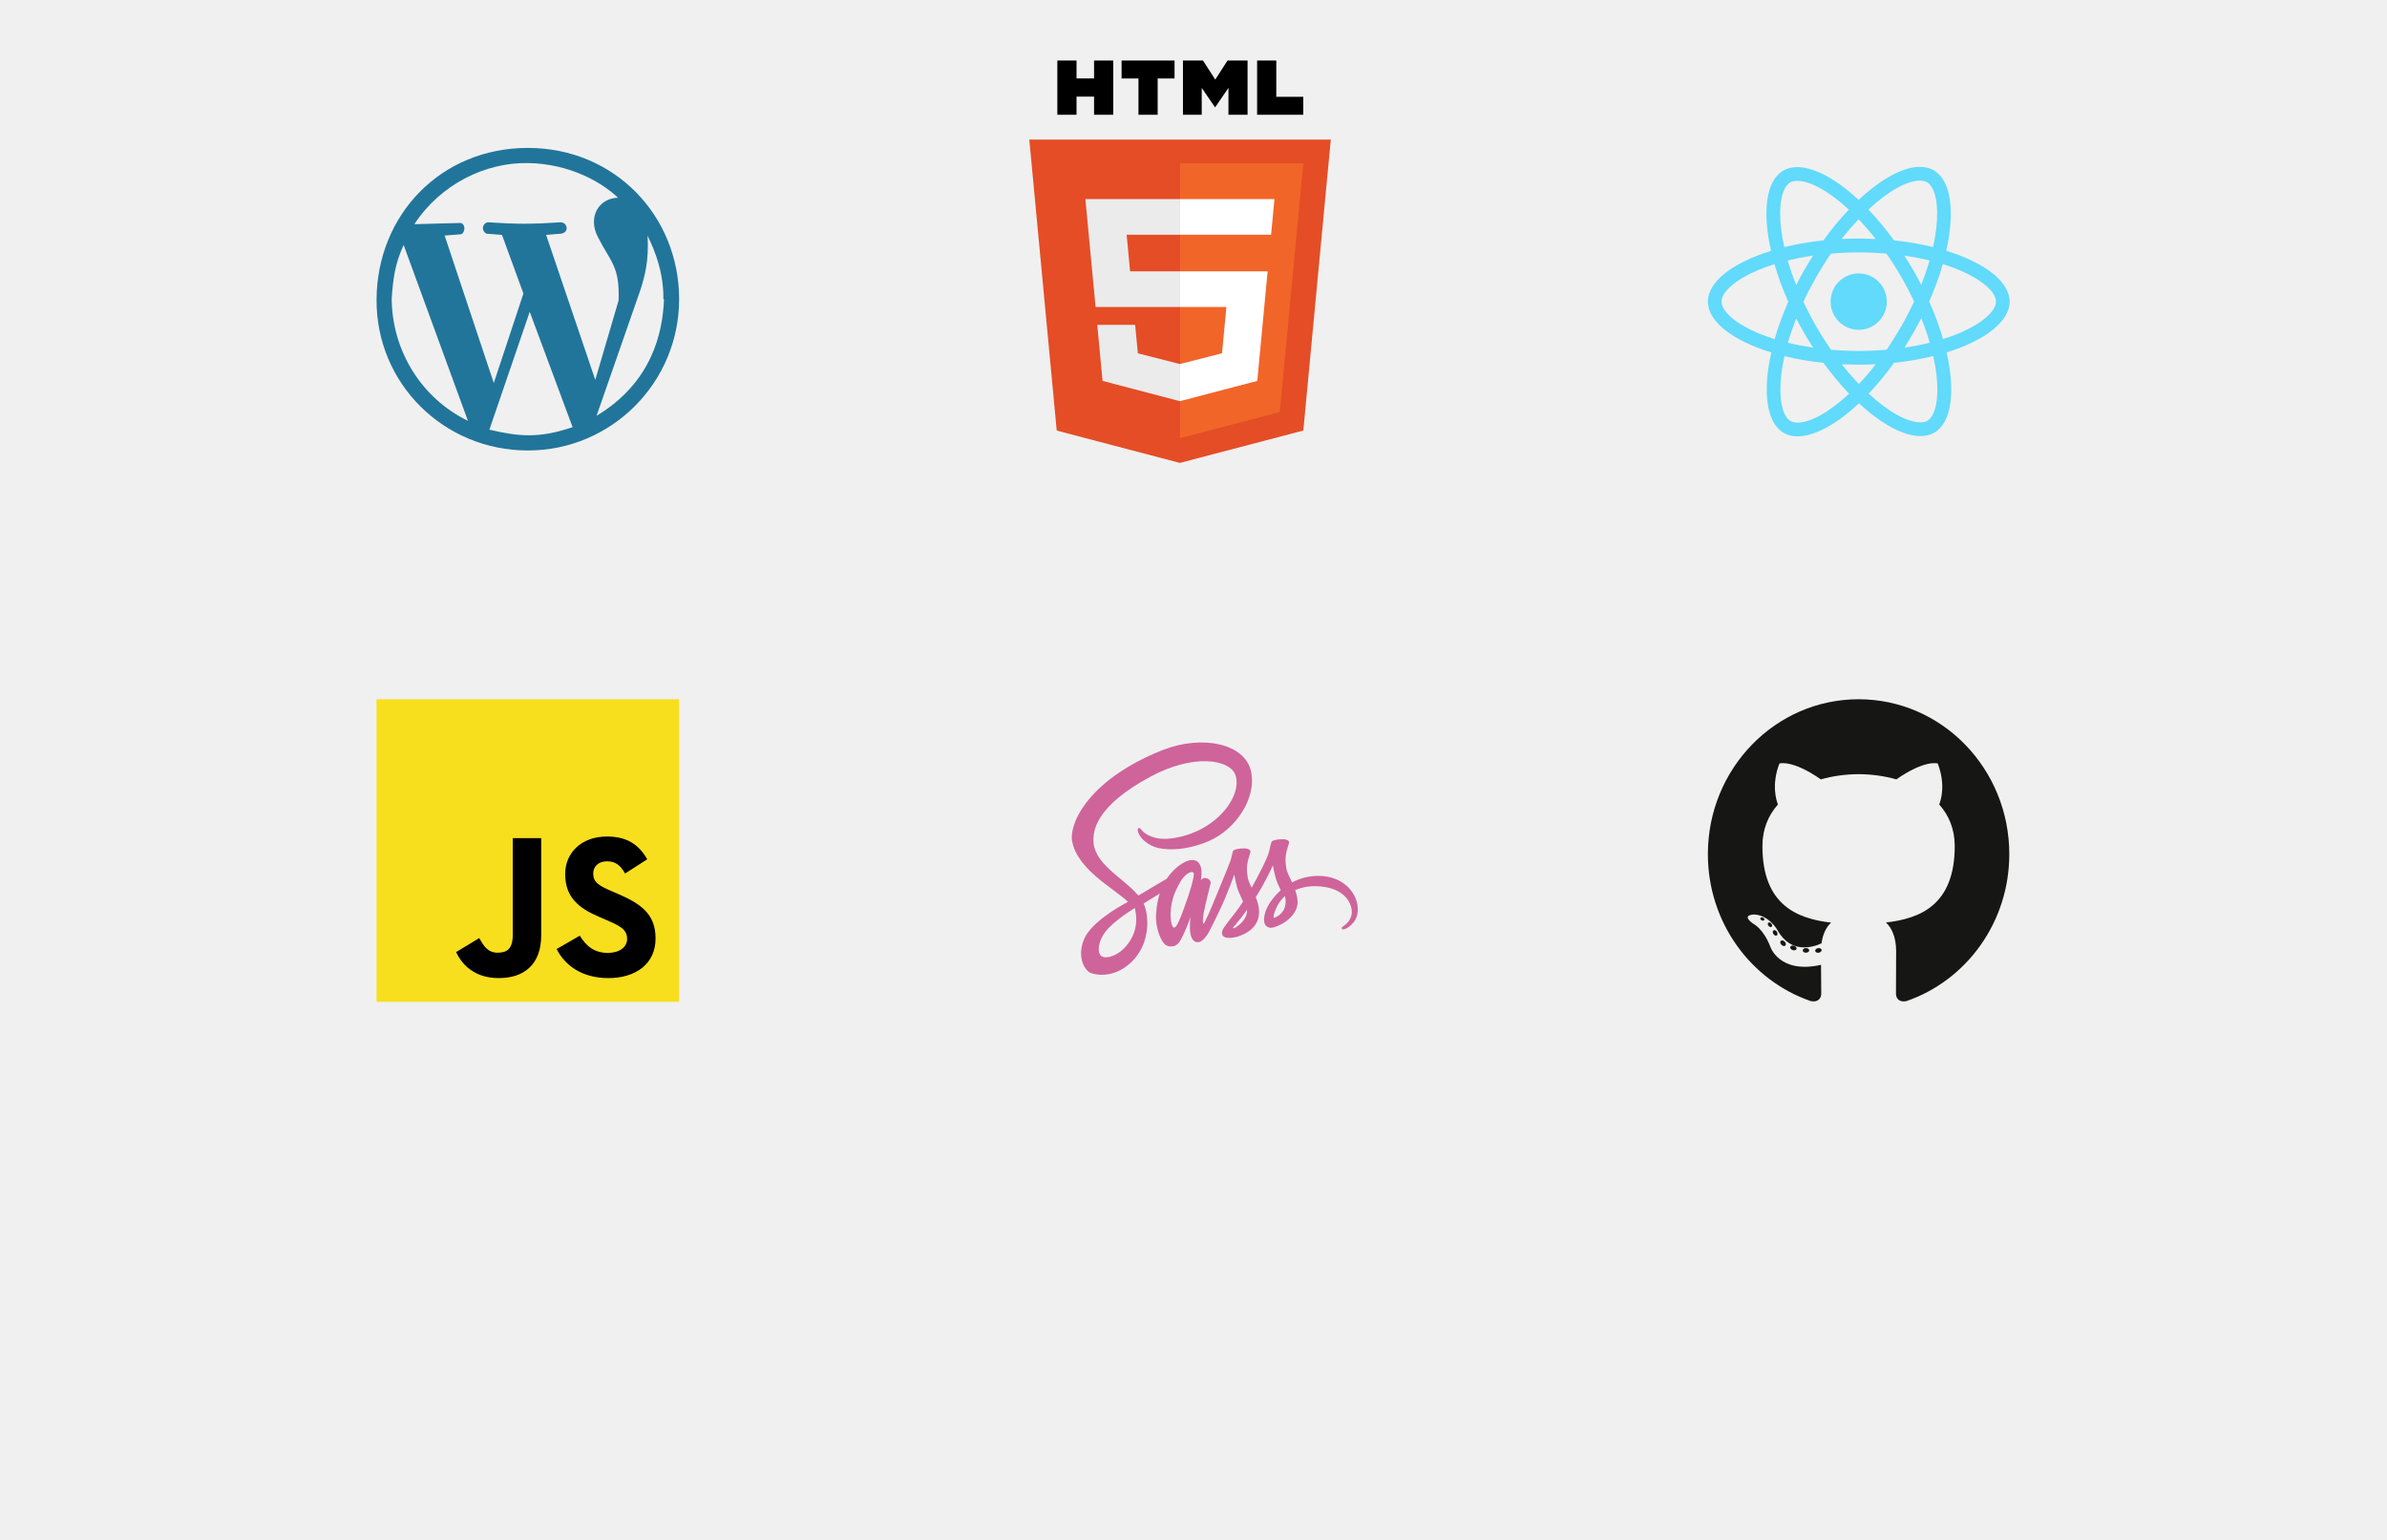
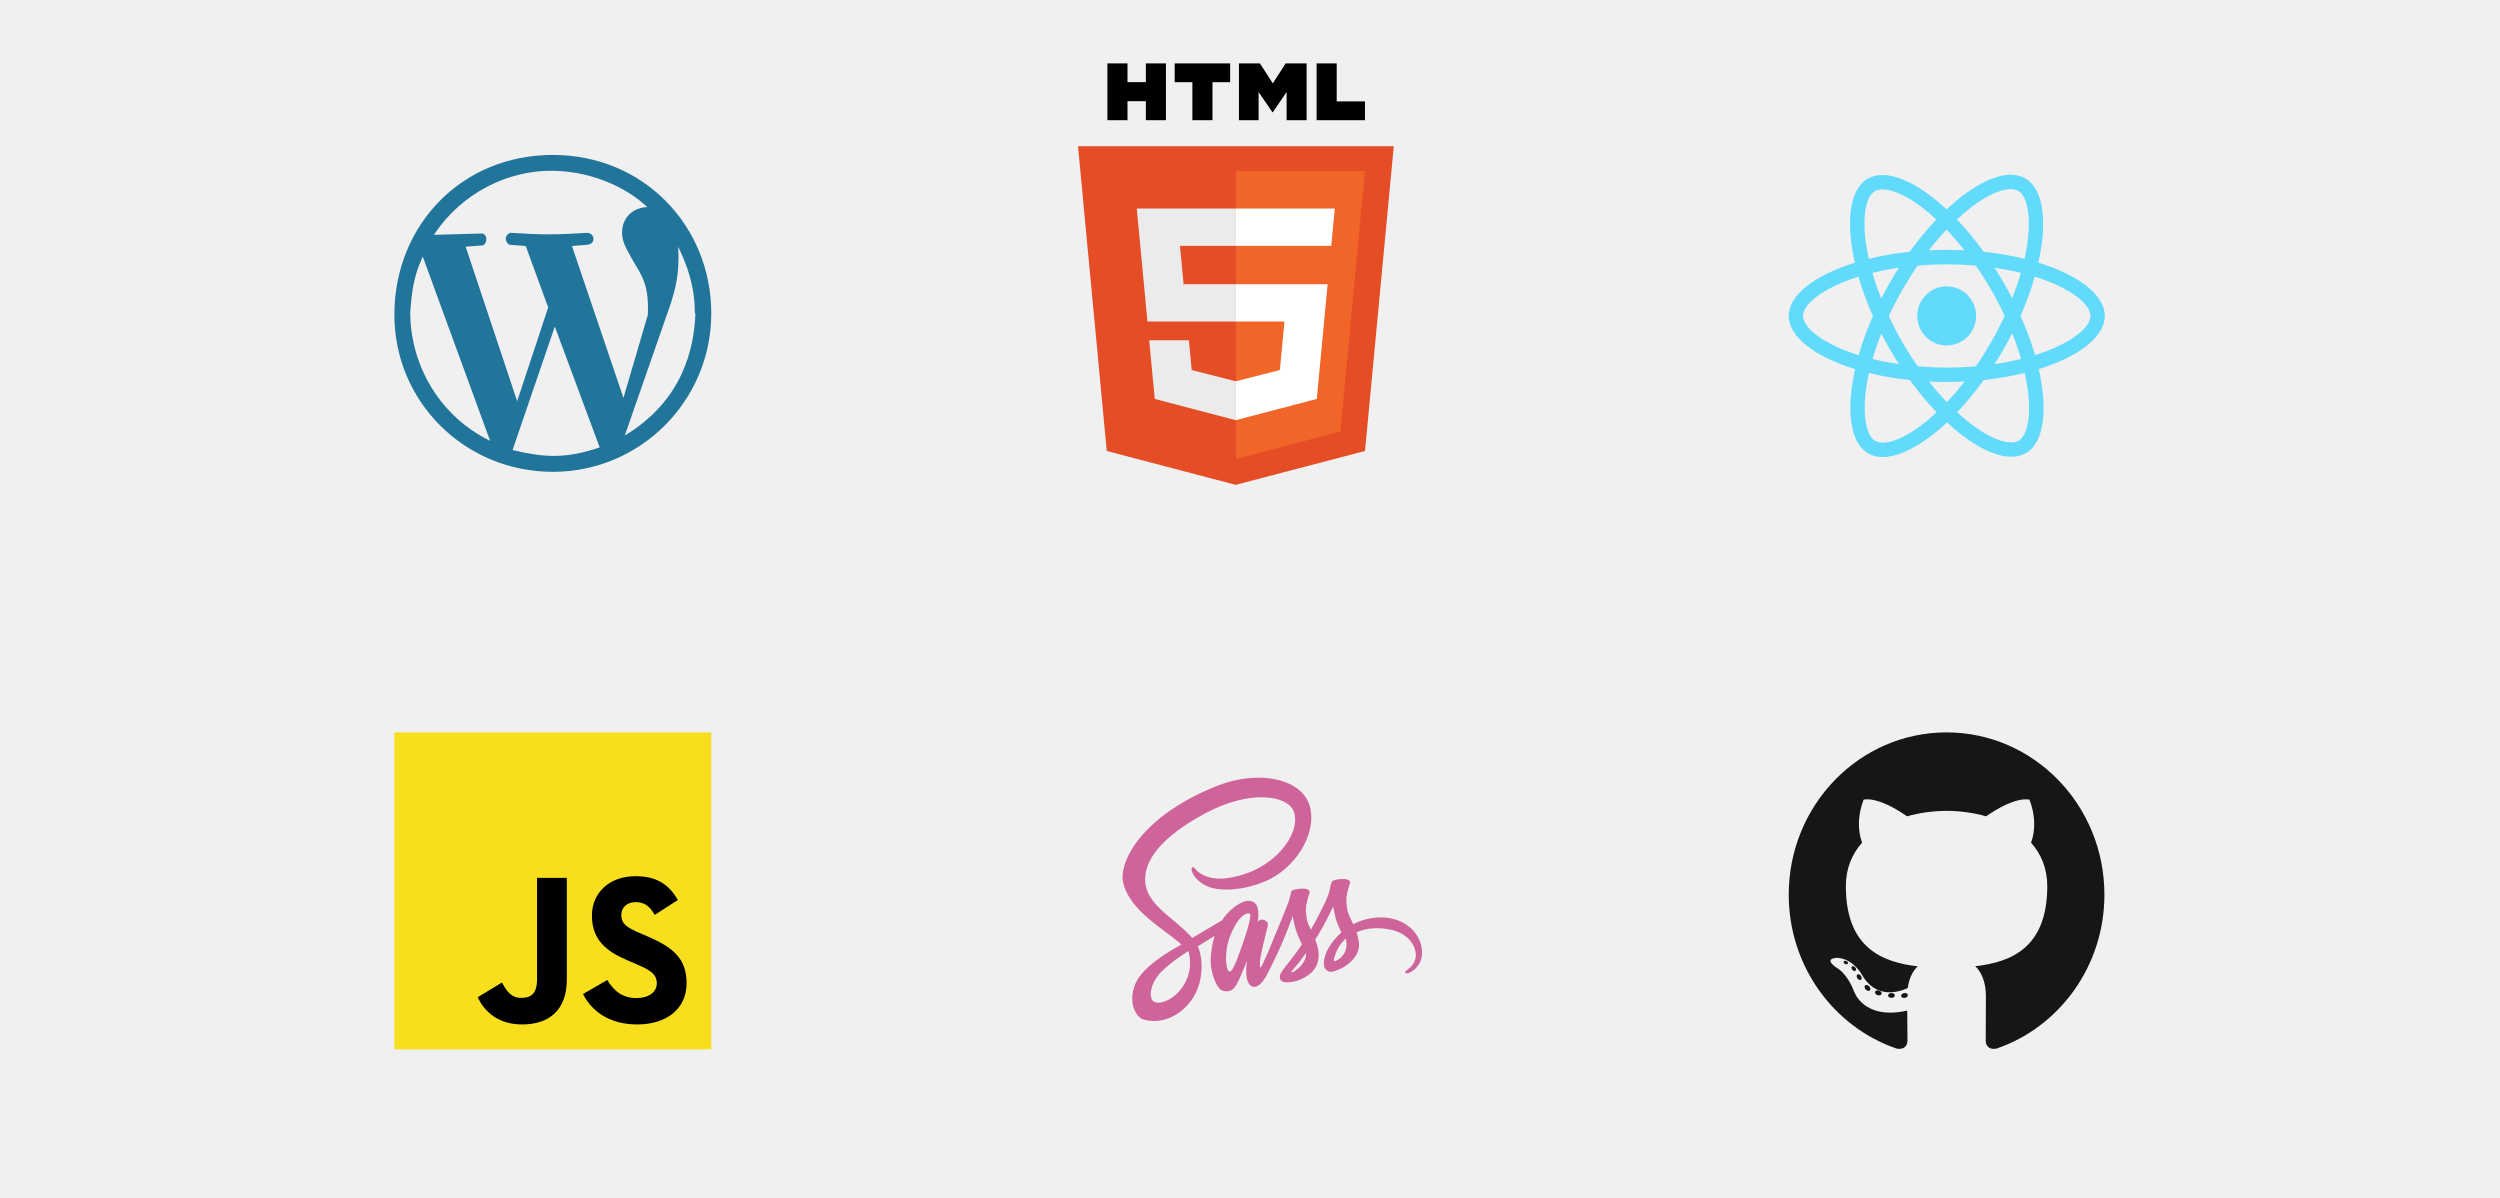
- <svg xmlns="http://www.w3.org/2000/svg" width="355" height="229" viewBox="0 0 355 229" fill="none">
+ <svg xmlns="http://www.w3.org/2000/svg" width="355" height="170" viewBox="0 0 355 170" fill="none">
  <path d="M56 104H101V149H56V104Z" fill="#F7DF1E" />
  <path d="M67.832 141.605L71.276 139.521C71.94 140.699 72.545 141.696 73.994 141.696C75.384 141.696 76.26 141.152 76.26 139.038V124.659H80.489V139.098C80.489 143.478 77.921 145.471 74.175 145.471C70.793 145.471 68.829 143.719 67.832 141.605L67.832 141.605ZM82.786 141.152L86.229 139.159C87.135 140.639 88.314 141.726 90.398 141.726C92.15 141.726 93.267 140.85 93.267 139.642C93.267 138.192 92.119 137.678 90.186 136.833L89.129 136.379C86.078 135.081 84.054 133.45 84.054 130.006C84.054 126.834 86.471 124.418 90.247 124.418C92.935 124.418 94.868 125.354 96.258 127.801L92.965 129.916C92.24 128.617 91.455 128.103 90.247 128.103C89.008 128.103 88.223 128.889 88.223 129.916C88.223 131.184 89.008 131.698 90.82 132.483L91.877 132.936C95.472 134.477 97.496 136.048 97.496 139.582C97.496 143.388 94.506 145.472 90.488 145.472C86.561 145.472 84.024 143.599 82.786 141.152" fill="black" />
-   <path d="M196.015 130.27C194.528 130.279 193.24 130.667 192.16 131.243C191.761 130.387 191.362 129.64 191.296 129.082C191.221 128.434 191.13 128.037 191.221 127.263C191.312 126.489 191.728 125.39 191.728 125.3C191.719 125.219 191.636 124.823 190.781 124.814C189.925 124.805 189.185 124.994 189.102 125.237C189.019 125.48 188.853 126.038 188.745 126.615C188.596 127.461 187.034 130.459 186.145 132.035C185.854 131.423 185.605 130.883 185.555 130.45C185.48 129.802 185.389 129.406 185.48 128.632C185.571 127.857 185.987 126.759 185.987 126.669C185.979 126.588 185.895 126.191 185.04 126.182C184.184 126.173 183.445 126.363 183.362 126.606C183.279 126.849 183.187 127.425 183.004 127.983C182.83 128.542 180.753 133.548 180.213 134.853C179.939 135.52 179.698 136.051 179.523 136.411C179.349 136.771 179.515 136.438 179.498 136.474C179.349 136.78 179.266 136.951 179.266 136.951V136.961C179.149 137.186 179.025 137.402 178.967 137.402C178.925 137.402 178.842 136.798 178.983 135.97C179.291 134.232 180.038 131.522 180.03 131.423C180.03 131.378 180.171 130.901 179.548 130.658C178.942 130.414 178.726 130.82 178.676 130.82C178.626 130.82 178.584 130.964 178.584 130.964C178.584 130.964 179.257 127.911 177.297 127.911C176.067 127.911 174.372 129.361 173.533 130.685C173.001 131 171.871 131.666 170.675 132.378C170.218 132.648 169.745 132.936 169.296 133.197L169.205 133.089C166.829 130.342 162.434 128.397 162.616 124.706C162.683 123.364 163.115 119.825 171.057 115.539C177.563 112.028 182.772 112.991 183.677 115.134C184.965 118.196 180.894 123.886 174.131 124.706C171.556 125.021 170.202 123.94 169.861 123.535C169.504 123.112 169.454 123.094 169.321 123.175C169.105 123.301 169.238 123.679 169.321 123.904C169.52 124.472 170.351 125.48 171.764 125.984C173.001 126.426 176.026 126.669 179.681 125.138C183.777 123.418 186.976 118.646 186.037 114.657C185.081 110.596 178.867 109.264 172.993 111.524C169.495 112.874 165.707 114.981 162.982 117.745C159.742 121.023 159.227 123.886 159.443 125.075C160.199 129.316 165.591 132.08 167.751 134.124C167.643 134.187 167.543 134.25 167.452 134.304C166.372 134.88 162.259 137.213 161.229 139.68C160.066 142.471 161.412 144.479 162.309 144.749C165.084 145.587 167.925 144.083 169.462 141.607C170.991 139.13 170.808 135.916 170.102 134.448L170.077 134.394L170.924 133.854C171.473 133.503 172.013 133.179 172.486 132.899C172.22 133.683 172.029 134.61 171.93 135.961C171.813 137.546 172.412 139.599 173.201 140.409C173.55 140.76 173.965 140.769 174.223 140.769C175.137 140.769 175.552 139.95 176.009 138.968C176.574 137.771 177.072 136.384 177.072 136.384C177.072 136.384 176.449 140.139 178.152 140.139C178.776 140.139 179.399 139.265 179.681 138.815V138.824C179.681 138.824 179.698 138.797 179.731 138.734C179.766 138.678 179.799 138.621 179.831 138.563V138.545C180.08 138.077 180.636 137.005 181.467 135.232C182.539 132.945 183.569 130.081 183.569 130.081C183.569 130.081 183.669 130.784 183.976 131.936C184.159 132.621 184.558 133.368 184.865 134.097C184.616 134.475 184.466 134.691 184.466 134.691L184.475 134.701C184.275 134.989 184.051 135.295 183.818 135.601C182.971 136.699 181.957 137.951 181.825 138.311C181.667 138.734 181.7 139.05 182.007 139.302C182.232 139.482 182.63 139.518 183.054 139.482C183.818 139.428 184.35 139.221 184.616 139.095C185.031 138.932 185.505 138.689 185.962 138.329C186.793 137.663 187.3 136.718 187.25 135.457C187.225 134.764 187.017 134.079 186.76 133.431C186.834 133.314 186.909 133.197 186.984 133.071C188.296 130.991 189.31 128.704 189.31 128.704C189.31 128.704 189.41 129.406 189.717 130.559C189.875 131.144 190.191 131.783 190.473 132.414C189.244 133.503 188.471 134.764 188.205 135.592C187.715 137.123 188.097 137.816 188.82 137.978C189.144 138.05 189.609 137.888 189.958 137.726C190.39 137.573 190.913 137.312 191.395 136.925C192.226 136.258 193.024 135.331 192.982 134.079C192.957 133.503 192.816 132.936 192.625 132.396C193.672 131.927 195.026 131.657 196.746 131.882C200.443 132.351 201.174 134.854 201.033 135.898C200.892 136.943 200.119 137.519 199.861 137.699C199.604 137.87 199.521 137.933 199.546 138.059C199.579 138.248 199.695 138.239 199.919 138.203C200.227 138.149 201.863 137.348 201.93 135.421C202.03 132.945 199.861 130.243 196.015 130.27V130.27ZM167.502 140.688C166.28 142.138 164.56 142.687 163.829 142.219C163.04 141.724 163.347 139.59 164.851 138.05C165.765 137.114 166.953 136.249 167.734 135.718C167.909 135.601 168.174 135.43 168.49 135.223C168.54 135.187 168.573 135.169 168.573 135.169C168.631 135.133 168.698 135.088 168.764 135.043C169.321 137.24 168.789 139.167 167.502 140.688V140.688ZM176.433 134.106C176.009 135.232 175.112 138.122 174.572 137.96C174.106 137.825 173.824 135.637 174.48 133.476C174.812 132.386 175.519 131.09 175.934 130.585C176.607 129.775 177.338 129.505 177.521 129.838C177.737 130.27 176.698 133.404 176.433 134.106ZM183.802 137.924C183.619 138.023 183.453 138.095 183.378 138.041C183.32 138.005 183.453 137.87 183.453 137.87C183.453 137.87 184.375 136.798 184.741 136.303C184.948 136.015 185.198 135.682 185.463 135.304V135.412C185.463 136.708 184.317 137.573 183.802 137.924ZM189.484 136.519C189.352 136.411 189.368 136.078 189.817 135.034C189.991 134.619 190.39 133.926 191.08 133.269C191.163 133.539 191.213 133.8 191.204 134.043C191.196 135.664 190.133 136.267 189.484 136.519Z" fill="#CF649A" />
+   <path d="M196.015 130.27C194.528 130.279 193.24 130.667 192.16 131.243C191.761 130.387 191.362 129.64 191.296 129.082C191.221 128.434 191.13 128.037 191.221 127.263C191.312 126.489 191.728 125.39 191.728 125.3C191.719 125.219 191.636 124.823 190.781 124.814C189.925 124.805 189.185 124.994 189.102 125.237C189.019 125.48 188.853 126.038 188.745 126.615C188.596 127.461 187.034 130.459 186.145 132.035C185.854 131.423 185.605 130.883 185.555 130.45C185.48 129.802 185.389 129.406 185.48 128.632C185.571 127.857 185.987 126.759 185.987 126.669C185.979 126.588 185.895 126.191 185.04 126.182C184.184 126.173 183.445 126.363 183.362 126.606C183.279 126.849 183.187 127.425 183.004 127.983C182.83 128.542 180.753 133.548 180.213 134.853C179.939 135.52 179.698 136.051 179.523 136.411C179.349 136.771 179.515 136.438 179.498 136.474C179.349 136.78 179.266 136.951 179.266 136.951V136.961C179.149 137.186 179.025 137.402 178.967 137.402C178.925 137.402 178.842 136.798 178.983 135.97C179.291 134.232 180.038 131.522 180.03 131.423C180.03 131.378 180.171 130.901 179.548 130.658C178.942 130.414 178.726 130.82 178.676 130.82C178.626 130.82 178.584 130.964 178.584 130.964C178.584 130.964 179.257 127.911 177.297 127.911C176.067 127.911 174.372 129.361 173.533 130.685C173.001 131 171.871 131.666 170.675 132.378C170.218 132.648 169.745 132.936 169.296 133.197L169.205 133.089C166.829 130.342 162.434 128.397 162.616 124.706C162.683 123.364 163.115 119.825 171.057 115.539C177.563 112.028 182.772 112.991 183.677 115.134C184.965 118.196 180.894 123.886 174.131 124.706C171.556 125.021 170.202 123.94 169.861 123.535C169.504 123.112 169.454 123.094 169.321 123.175C169.105 123.301 169.238 123.679 169.321 123.904C169.52 124.472 170.351 125.48 171.764 125.984C173.001 126.426 176.026 126.669 179.681 125.138C183.777 123.418 186.976 118.646 186.037 114.657C185.081 110.596 178.867 109.264 172.993 111.524C169.495 112.874 165.707 114.981 162.982 117.745C159.742 121.023 159.227 123.886 159.443 125.075C160.199 129.316 165.591 132.08 167.751 134.124C167.643 134.187 167.543 134.25 167.452 134.304C166.372 134.88 162.259 137.213 161.229 139.68C160.066 142.471 161.412 144.479 162.309 144.749C165.084 145.587 167.925 144.083 169.462 141.607C170.991 139.13 170.808 135.916 170.102 134.448L170.077 134.394L170.924 133.854C171.473 133.503 172.013 133.179 172.486 132.899C172.22 133.683 172.029 134.61 171.93 135.961C171.813 137.546 172.412 139.599 173.201 140.409C173.55 140.76 173.965 140.769 174.223 140.769C175.137 140.769 175.552 139.95 176.009 138.968C176.574 137.771 177.072 136.384 177.072 136.384C177.072 136.384 176.449 140.139 178.152 140.139C178.776 140.139 179.399 139.265 179.681 138.815V138.824C179.681 138.824 179.698 138.797 179.731 138.734C179.766 138.678 179.799 138.621 179.831 138.563V138.545C180.08 138.077 180.636 137.005 181.467 135.232C182.539 132.945 183.569 130.081 183.569 130.081C183.569 130.081 183.669 130.784 183.976 131.936C184.159 132.621 184.558 133.368 184.865 134.097C184.616 134.475 184.466 134.691 184.466 134.691L184.475 134.701C184.275 134.989 184.051 135.295 183.818 135.601C182.971 136.699 181.957 137.951 181.825 138.311C181.667 138.734 181.7 139.05 182.007 139.302C182.232 139.482 182.63 139.518 183.054 139.482C183.818 139.428 184.35 139.221 184.616 139.095C185.031 138.932 185.505 138.689 185.962 138.329C186.793 137.663 187.3 136.718 187.25 135.457C187.225 134.764 187.017 134.079 186.76 133.431C186.834 133.314 186.909 133.197 186.984 133.071C188.296 130.991 189.31 128.704 189.31 128.704C189.31 128.704 189.41 129.406 189.717 130.559C189.875 131.144 190.191 131.783 190.473 132.414C189.244 133.503 188.471 134.764 188.205 135.592C187.715 137.123 188.097 137.816 188.82 137.978C189.144 138.05 189.609 137.888 189.958 137.726C190.39 137.573 190.913 137.312 191.395 136.925C192.226 136.258 193.024 135.331 192.982 134.079C192.957 133.503 192.816 132.936 192.625 132.396C193.672 131.927 195.026 131.657 196.746 131.882C200.443 132.351 201.174 134.854 201.033 135.898C200.892 136.943 200.119 137.519 199.861 137.699C199.604 137.87 199.521 137.933 199.546 138.059C199.579 138.248 199.695 138.239 199.919 138.203C200.227 138.149 201.863 137.348 201.93 135.421C202.03 132.945 199.861 130.243 196.015 130.27ZM167.502 140.688C166.28 142.138 164.56 142.687 163.829 142.219C163.04 141.724 163.347 139.59 164.851 138.05C165.765 137.114 166.953 136.249 167.734 135.718C167.909 135.601 168.174 135.43 168.49 135.223C168.54 135.187 168.573 135.169 168.573 135.169C168.631 135.133 168.698 135.088 168.764 135.043C169.321 137.24 168.789 139.167 167.502 140.688ZM176.433 134.106C176.009 135.232 175.112 138.122 174.572 137.96C174.106 137.825 173.824 135.637 174.48 133.476C174.812 132.386 175.519 131.09 175.934 130.585C176.607 129.775 177.338 129.505 177.521 129.838C177.737 130.27 176.698 133.404 176.433 134.106ZM183.802 137.924C183.619 138.023 183.453 138.095 183.378 138.041C183.32 138.005 183.453 137.87 183.453 137.87C183.453 137.87 184.375 136.798 184.741 136.303C184.948 136.015 185.198 135.682 185.463 135.304V135.412C185.463 136.708 184.317 137.573 183.802 137.924ZM189.484 136.519C189.352 136.411 189.368 136.078 189.817 135.034C189.991 134.619 190.39 133.926 191.08 133.269C191.163 133.539 191.213 133.8 191.204 134.043C191.196 135.664 190.133 136.267 189.484 136.519Z" fill="#CF649A" />
  <path d="M276.413 104C264.036 104 254 114.315 254 127.04C254 137.219 260.422 145.856 269.327 148.902C270.447 149.115 270.859 148.402 270.859 147.794C270.859 147.244 270.838 145.429 270.828 143.504C264.593 144.898 263.277 140.786 263.277 140.786C262.258 138.123 260.789 137.415 260.789 137.415C258.755 135.985 260.942 136.014 260.942 136.014C263.193 136.177 264.378 138.388 264.378 138.388C266.377 141.911 269.621 140.892 270.9 140.304C271.101 138.814 271.682 137.798 272.323 137.223C267.345 136.64 262.111 134.665 262.111 125.836C262.111 123.321 262.987 121.266 264.421 119.652C264.188 119.072 263.421 116.729 264.638 113.555C264.638 113.555 266.52 112.936 270.803 115.917C272.591 115.406 274.508 115.15 276.413 115.142C278.318 115.15 280.237 115.406 282.028 115.917C286.306 112.936 288.185 113.555 288.185 113.555C289.405 116.729 288.638 119.072 288.405 119.652C289.842 121.266 290.712 123.321 290.712 125.836C290.712 134.685 285.468 136.634 280.478 137.204C281.281 137.919 281.998 139.322 281.998 141.471C281.998 144.554 281.972 147.035 281.972 147.794C281.972 148.407 282.375 149.125 283.511 148.899C292.412 145.849 298.826 137.216 298.826 127.04C298.826 114.315 288.791 104 276.413 104Z" fill="#161614" />
-   <path d="M262.394 136.821C262.345 136.935 262.17 136.969 262.01 136.891C261.848 136.816 261.756 136.659 261.809 136.545C261.857 136.427 262.033 136.394 262.195 136.473C262.358 136.548 262.451 136.706 262.394 136.821V136.821ZM263.497 137.832C263.39 137.934 263.181 137.886 263.039 137.725C262.893 137.565 262.865 137.35 262.974 137.246C263.084 137.145 263.287 137.192 263.434 137.353C263.58 137.515 263.609 137.729 263.497 137.832L263.497 137.832ZM264.253 139.125C264.116 139.224 263.891 139.132 263.753 138.927C263.615 138.722 263.615 138.476 263.756 138.378C263.895 138.279 264.116 138.368 264.257 138.571C264.394 138.779 264.394 139.025 264.253 139.126L264.253 139.125ZM265.532 140.624C265.409 140.763 265.148 140.726 264.956 140.536C264.761 140.35 264.706 140.086 264.829 139.947C264.953 139.808 265.216 139.847 265.409 140.035C265.604 140.221 265.663 140.486 265.533 140.624H265.532ZM267.185 141.13C267.131 141.31 266.879 141.392 266.626 141.316C266.372 141.237 266.206 141.025 266.257 140.843C266.31 140.661 266.563 140.576 266.819 140.658C267.072 140.737 267.238 140.946 267.186 141.13H267.185ZM269.067 141.344C269.073 141.535 268.858 141.692 268.591 141.696C268.323 141.701 268.107 141.548 268.104 141.361C268.104 141.169 268.314 141.013 268.582 141.008C268.849 141.003 269.067 141.156 269.067 141.344V141.344ZM270.915 141.272C270.947 141.457 270.762 141.647 270.497 141.698C270.237 141.747 269.996 141.632 269.963 141.449C269.931 141.259 270.12 141.068 270.379 141.019C270.644 140.972 270.881 141.083 270.915 141.272" fill="#161614" />
+   <path d="M262.394 136.821C262.345 136.935 262.17 136.969 262.01 136.891C261.848 136.816 261.756 136.659 261.809 136.545C261.857 136.427 262.033 136.394 262.195 136.473C262.358 136.548 262.451 136.706 262.394 136.821ZM263.497 137.832C263.39 137.934 263.181 137.886 263.039 137.725C262.893 137.565 262.865 137.35 262.974 137.246C263.084 137.145 263.287 137.192 263.434 137.353C263.58 137.515 263.609 137.729 263.497 137.832L263.497 137.832ZM264.253 139.125C264.116 139.224 263.891 139.132 263.753 138.927C263.615 138.722 263.615 138.476 263.756 138.378C263.895 138.279 264.116 138.368 264.257 138.571C264.394 138.779 264.394 139.025 264.253 139.126L264.253 139.125ZM265.532 140.624C265.409 140.763 265.148 140.726 264.956 140.536C264.761 140.35 264.706 140.086 264.829 139.947C264.953 139.808 265.216 139.847 265.409 140.035C265.604 140.221 265.663 140.486 265.533 140.624H265.532ZM267.185 141.13C267.131 141.31 266.879 141.392 266.626 141.316C266.372 141.237 266.206 141.025 266.257 140.843C266.31 140.661 266.563 140.576 266.819 140.658C267.072 140.737 267.238 140.946 267.186 141.13H267.185ZM269.067 141.344C269.073 141.535 268.858 141.692 268.591 141.696C268.323 141.701 268.107 141.548 268.104 141.361C268.104 141.169 268.314 141.013 268.582 141.008C268.849 141.003 269.067 141.156 269.067 141.344ZM270.915 141.272C270.947 141.457 270.762 141.647 270.497 141.698C270.237 141.747 269.996 141.632 269.963 141.449C269.931 141.259 270.12 141.068 270.379 141.019C270.644 140.972 270.881 141.083 270.915 141.272Z" fill="#161614" />
  <g clip-path="url(#clip0)">
-     <path d="M78.501 67C66.032 67 55.907 57.062 56.001 44.5C56.095 31.938 65.563 22 78.501 22C91.439 22 101.001 32.125 101.001 44.5C101.001 56.875 90.97 67 78.501 67ZM85.157 63.531L78.782 46.375L72.782 63.906C77.189 64.938 80.188 65.219 85.157 63.531ZM69.595 62.594L60.032 36.438C58.719 39.25 58.439 41.594 58.251 44.5C58.345 52.187 62.657 59.218 69.595 62.594V62.594ZM98.658 44.5C98.751 39.532 96.502 35.594 96.314 35.032C96.502 38.876 95.938 40.844 95.283 43.001L88.72 61.844C96.97 56.875 98.563 49.468 98.751 44.5H98.658ZM77.845 43.656L74.657 34.938L72.313 34.75C71.376 34.094 71.938 33.063 72.595 33.063C76.813 33.344 79.157 33.344 83.376 33.063C84.408 33.063 84.688 34.563 83.469 34.75L81.219 34.938L88.531 56.5L91.999 44.687C92.187 39.532 90.78 38.969 88.905 35.219C87.405 32.312 88.999 29.5 91.906 29.407C89.561 27.157 84.781 24.344 78.499 24.25C72.218 24.156 65.562 27.344 61.624 33.344L68.562 33.157C69.406 33.532 69.031 34.75 68.562 34.844L66.125 35.032L73.438 56.969L77.845 43.656V43.656Z" fill="#21759B" />
+     <path d="M78.501 67C66.032 67 55.907 57.062 56.001 44.5C56.095 31.938 65.563 22 78.501 22C91.439 22 101.001 32.125 101.001 44.5C101.001 56.875 90.97 67 78.501 67ZM85.157 63.531L78.782 46.375L72.782 63.906C77.189 64.938 80.188 65.219 85.157 63.531ZM69.595 62.594L60.032 36.438C58.719 39.25 58.439 41.594 58.251 44.5C58.345 52.187 62.657 59.218 69.595 62.594ZM98.658 44.5C98.751 39.532 96.502 35.594 96.314 35.032C96.502 38.876 95.938 40.844 95.283 43.001L88.72 61.844C96.97 56.875 98.563 49.468 98.751 44.5H98.658ZM77.845 43.656L74.657 34.938L72.313 34.75C71.376 34.094 71.938 33.063 72.595 33.063C76.813 33.344 79.157 33.344 83.376 33.063C84.408 33.063 84.688 34.563 83.469 34.75L81.219 34.938L88.531 56.5L91.999 44.687C92.187 39.532 90.78 38.969 88.905 35.219C87.405 32.312 88.999 29.5 91.906 29.407C89.561 27.157 84.781 24.344 78.499 24.25C72.218 24.156 65.562 27.344 61.624 33.344L68.562 33.157C69.406 33.532 69.031 34.75 68.562 34.844L66.125 35.032L73.438 56.969L77.845 43.656Z" fill="#21759B" />
  </g>
  <g clip-path="url(#clip1)">
-     <path d="M298.878 44.859C298.878 41.878 295.155 39.052 289.447 37.299C290.764 31.464 290.179 26.822 287.599 25.335C287.005 24.987 286.309 24.822 285.55 24.822V26.868C285.971 26.868 286.309 26.95 286.593 27.106C287.837 27.822 288.377 30.547 287.956 34.051C287.855 34.914 287.691 35.822 287.489 36.749C285.697 36.309 283.739 35.969 281.681 35.749C280.446 34.051 279.165 32.51 277.875 31.162C280.857 28.381 283.657 26.858 285.559 26.858V24.812C283.044 24.812 279.751 26.611 276.421 29.73C273.091 26.629 269.798 24.849 267.282 24.849V26.895C269.176 26.895 271.984 28.409 274.966 31.171C273.686 32.519 272.405 34.051 271.188 35.749C269.121 35.969 267.163 36.309 265.371 36.758C265.16 35.841 265.005 34.951 264.895 34.097C264.465 30.593 264.995 27.868 266.23 27.143C266.505 26.978 266.862 26.904 267.282 26.904V24.858C266.514 24.858 265.819 25.023 265.215 25.372C262.645 26.858 262.068 31.492 263.395 37.309C257.705 39.07 254 41.887 254 44.859C254 47.841 257.723 50.667 263.431 52.419C262.114 58.255 262.699 62.897 265.279 64.383C265.874 64.732 266.569 64.897 267.337 64.897C269.853 64.897 273.146 63.099 276.476 59.98C279.805 63.081 283.099 64.861 285.614 64.861C286.383 64.861 287.078 64.695 287.682 64.347C290.252 62.86 290.828 58.227 289.502 52.41C295.173 50.658 298.878 47.832 298.878 44.859V44.859ZM286.968 38.74C286.63 39.923 286.209 41.144 285.733 42.364C285.358 41.63 284.965 40.896 284.535 40.162C284.114 39.428 283.666 38.712 283.218 38.015C284.517 38.208 285.77 38.446 286.968 38.74ZM282.778 48.511C282.065 49.75 281.333 50.924 280.574 52.016C279.211 52.135 277.83 52.199 276.439 52.199C275.058 52.199 273.677 52.135 272.323 52.025C271.563 50.933 270.822 49.768 270.109 48.539C269.414 47.337 268.783 46.116 268.206 44.887C268.773 43.658 269.414 42.428 270.1 41.226C270.813 39.988 271.545 38.813 272.304 37.721C273.667 37.602 275.049 37.538 276.439 37.538C277.82 37.538 279.202 37.602 280.556 37.712C281.315 38.804 282.056 39.969 282.769 41.199C283.465 42.401 284.096 43.621 284.672 44.85C284.096 46.08 283.465 47.309 282.778 48.511ZM285.733 47.318C286.227 48.548 286.648 49.777 286.996 50.97C285.797 51.264 284.535 51.511 283.227 51.704C283.675 50.997 284.123 50.273 284.544 49.529C284.965 48.795 285.358 48.052 285.733 47.318ZM276.457 57.108C275.607 56.227 274.756 55.245 273.914 54.172C274.738 54.209 275.579 54.236 276.43 54.236C277.29 54.236 278.141 54.218 278.973 54.172C278.15 55.245 277.299 56.227 276.457 57.108ZM269.652 51.704C268.353 51.511 267.099 51.273 265.901 50.979C266.24 49.795 266.66 48.575 267.136 47.355C267.511 48.089 267.904 48.823 268.334 49.557C268.764 50.291 269.203 51.007 269.652 51.704ZM276.412 32.611C277.262 33.492 278.113 34.474 278.955 35.547C278.131 35.51 277.29 35.483 276.439 35.483C275.579 35.483 274.729 35.501 273.896 35.547C274.719 34.474 275.57 33.492 276.412 32.611ZM269.642 38.015C269.194 38.721 268.746 39.446 268.325 40.19C267.904 40.923 267.511 41.657 267.136 42.391C266.642 41.162 266.221 39.933 265.874 38.74C267.072 38.455 268.334 38.208 269.642 38.015V38.015ZM261.364 49.502C258.126 48.117 256.031 46.3 256.031 44.859C256.031 43.419 258.126 41.593 261.364 40.217C262.151 39.877 263.01 39.575 263.898 39.29C264.419 41.089 265.105 42.96 265.956 44.878C265.114 46.786 264.437 48.649 263.925 50.438C263.02 50.153 262.16 49.841 261.364 49.502ZM266.285 62.613C265.041 61.897 264.501 59.172 264.922 55.667C265.023 54.805 265.188 53.897 265.389 52.97C267.182 53.41 269.139 53.75 271.198 53.97C272.432 55.667 273.713 57.209 275.003 58.557C272.021 61.337 269.222 62.86 267.319 62.86C266.907 62.851 266.56 62.769 266.285 62.613V62.613ZM287.983 55.621C288.413 59.126 287.883 61.851 286.648 62.576C286.373 62.741 286.017 62.815 285.596 62.815C283.702 62.815 280.894 61.301 277.912 58.539C279.193 57.19 280.473 55.658 281.69 53.961C283.757 53.741 285.715 53.401 287.508 52.952C287.718 53.878 287.883 54.768 287.983 55.621V55.621ZM291.505 49.502C290.719 49.841 289.859 50.144 288.971 50.429C288.45 48.63 287.764 46.759 286.913 44.841C287.755 42.933 288.432 41.07 288.944 39.281C289.85 39.566 290.709 39.877 291.514 40.217C294.753 41.602 296.848 43.419 296.848 44.859C296.838 46.3 294.744 48.126 291.505 49.502V49.502Z" fill="#61DAFB" />
+     <path d="M298.878 44.859C298.878 41.878 295.155 39.052 289.447 37.299C290.764 31.464 290.179 26.822 287.599 25.335C287.005 24.987 286.309 24.822 285.55 24.822V26.868C285.971 26.868 286.309 26.95 286.593 27.106C287.837 27.822 288.377 30.547 287.956 34.051C287.855 34.914 287.691 35.822 287.489 36.749C285.697 36.309 283.739 35.969 281.681 35.749C280.446 34.051 279.165 32.51 277.875 31.162C280.857 28.381 283.657 26.858 285.559 26.858V24.812C283.044 24.812 279.751 26.611 276.421 29.73C273.091 26.629 269.798 24.849 267.282 24.849V26.895C269.176 26.895 271.984 28.409 274.966 31.171C273.686 32.519 272.405 34.051 271.188 35.749C269.121 35.969 267.163 36.309 265.371 36.758C265.16 35.841 265.005 34.951 264.895 34.097C264.465 30.593 264.995 27.868 266.23 27.143C266.505 26.978 266.862 26.904 267.282 26.904V24.858C266.514 24.858 265.819 25.023 265.215 25.372C262.645 26.858 262.068 31.492 263.395 37.309C257.705 39.07 254 41.887 254 44.859C254 47.841 257.723 50.667 263.431 52.419C262.114 58.255 262.699 62.897 265.279 64.383C265.874 64.732 266.569 64.897 267.337 64.897C269.853 64.897 273.146 63.099 276.476 59.98C279.805 63.081 283.099 64.861 285.614 64.861C286.383 64.861 287.078 64.695 287.682 64.347C290.252 62.86 290.828 58.227 289.502 52.41C295.173 50.658 298.878 47.832 298.878 44.859ZM286.968 38.74C286.63 39.923 286.209 41.144 285.733 42.364C285.358 41.63 284.965 40.896 284.535 40.162C284.114 39.428 283.666 38.712 283.218 38.015C284.517 38.208 285.77 38.446 286.968 38.74ZM282.778 48.511C282.065 49.75 281.333 50.924 280.574 52.016C279.211 52.135 277.83 52.199 276.439 52.199C275.058 52.199 273.677 52.135 272.323 52.025C271.563 50.933 270.822 49.768 270.109 48.539C269.414 47.337 268.783 46.116 268.206 44.887C268.773 43.658 269.414 42.428 270.1 41.226C270.813 39.988 271.545 38.813 272.304 37.721C273.667 37.602 275.049 37.538 276.439 37.538C277.82 37.538 279.202 37.602 280.556 37.712C281.315 38.804 282.056 39.969 282.769 41.199C283.465 42.401 284.096 43.621 284.672 44.85C284.096 46.08 283.465 47.309 282.778 48.511ZM285.733 47.318C286.227 48.548 286.648 49.777 286.996 50.97C285.797 51.264 284.535 51.511 283.227 51.704C283.675 50.997 284.123 50.273 284.544 49.529C284.965 48.795 285.358 48.052 285.733 47.318ZM276.457 57.108C275.607 56.227 274.756 55.245 273.914 54.172C274.738 54.209 275.579 54.236 276.43 54.236C277.29 54.236 278.141 54.218 278.973 54.172C278.15 55.245 277.299 56.227 276.457 57.108ZM269.652 51.704C268.353 51.511 267.099 51.273 265.901 50.979C266.24 49.795 266.66 48.575 267.136 47.355C267.511 48.089 267.904 48.823 268.334 49.557C268.764 50.291 269.203 51.007 269.652 51.704ZM276.412 32.611C277.262 33.492 278.113 34.474 278.955 35.547C278.131 35.51 277.29 35.483 276.439 35.483C275.579 35.483 274.729 35.501 273.896 35.547C274.719 34.474 275.57 33.492 276.412 32.611ZM269.642 38.015C269.194 38.721 268.746 39.446 268.325 40.19C267.904 40.923 267.511 41.657 267.136 42.391C266.642 41.162 266.221 39.933 265.874 38.74C267.072 38.455 268.334 38.208 269.642 38.015ZM261.364 49.502C258.126 48.117 256.031 46.3 256.031 44.859C256.031 43.419 258.126 41.593 261.364 40.217C262.151 39.877 263.01 39.575 263.898 39.29C264.419 41.089 265.105 42.96 265.956 44.878C265.114 46.786 264.437 48.649 263.925 50.438C263.02 50.153 262.16 49.841 261.364 49.502ZM266.285 62.613C265.041 61.897 264.501 59.172 264.922 55.667C265.023 54.805 265.188 53.897 265.389 52.97C267.182 53.41 269.139 53.75 271.198 53.97C272.432 55.667 273.713 57.209 275.003 58.557C272.021 61.337 269.222 62.86 267.319 62.86C266.907 62.851 266.56 62.769 266.285 62.613ZM287.983 55.621C288.413 59.126 287.883 61.851 286.648 62.576C286.373 62.741 286.017 62.815 285.596 62.815C283.702 62.815 280.894 61.301 277.912 58.539C279.193 57.19 280.473 55.658 281.69 53.961C283.757 53.741 285.715 53.401 287.508 52.952C287.718 53.878 287.883 54.768 287.983 55.621ZM291.505 49.502C290.719 49.841 289.859 50.144 288.971 50.429C288.45 48.63 287.764 46.759 286.913 44.841C287.755 42.933 288.432 41.07 288.944 39.281C289.85 39.566 290.709 39.877 291.514 40.217C294.753 41.602 296.848 43.419 296.848 44.859C296.838 46.3 294.744 48.126 291.505 49.502Z" fill="#61DAFB" />
    <path d="M276.43 49.052C278.739 49.052 280.61 47.175 280.61 44.859C280.61 42.544 278.739 40.666 276.43 40.666C274.121 40.666 272.25 42.544 272.25 44.859C272.25 47.175 274.121 49.052 276.43 49.052Z" fill="#61DAFB" />
  </g>
  <path d="M197.918 20.762L193.833 64.035L175.471 68.849L157.159 64.041L153.078 20.762H197.918Z" fill="#E44D26" />
  <path d="M175.498 65.169L190.336 61.279L193.827 24.3H175.498V65.169Z" fill="#F16529" />
-   <path d="M167.557 34.917H175.498V29.609H161.422L161.556 31.033L162.936 45.66H175.498V40.352H168.07L167.557 34.917V34.917ZM168.822 48.315H163.187L163.973 56.649L175.472 59.667L175.498 59.661V54.138L175.473 54.144L169.222 52.548L168.822 48.315V48.315Z" fill="#EBEBEB" />
+   <path d="M167.557 34.917H175.498V29.609H161.422L161.556 31.033L162.936 45.66H175.498V40.352H168.07L167.557 34.917ZM168.822 48.315H163.187L163.973 56.649L175.472 59.667L175.498 59.661V54.138L175.473 54.144L169.222 52.548L168.822 48.315Z" fill="#EBEBEB" />
  <path d="M157.25 9H160.103V11.665H162.712V9H165.565V17.071H162.712V14.368H160.103V17.071H157.25V9H157.25ZM169.316 11.676H166.805V9H174.682V11.676H172.17V17.071H169.317V11.676H169.317H169.316ZM175.932 9H178.907L180.736 11.836L182.564 9H185.54V17.071H182.699V13.07L180.736 15.94H180.687L178.723 13.07V17.071H175.932V9ZM186.96 9H189.813V14.403H193.825V17.071H186.96V9H186.96Z" fill="black" />
  <path d="M175.479 45.66H182.391L181.74 52.545L175.479 54.142V59.665L186.987 56.649L187.071 55.752L188.39 41.778L188.527 40.352H175.479V45.66ZM175.479 34.904V34.917H189.038L189.151 33.724L189.407 31.033L189.541 29.609H175.479V34.904V34.904Z" fill="white" />
  <defs>
    <clipPath id="clip0">
      <rect width="45" height="45" fill="white" transform="translate(56 22)" />
    </clipPath>
    <clipPath id="clip1">
      <rect width="45" height="45" fill="white" transform="translate(254 22)" />
    </clipPath>
  </defs>
</svg>
